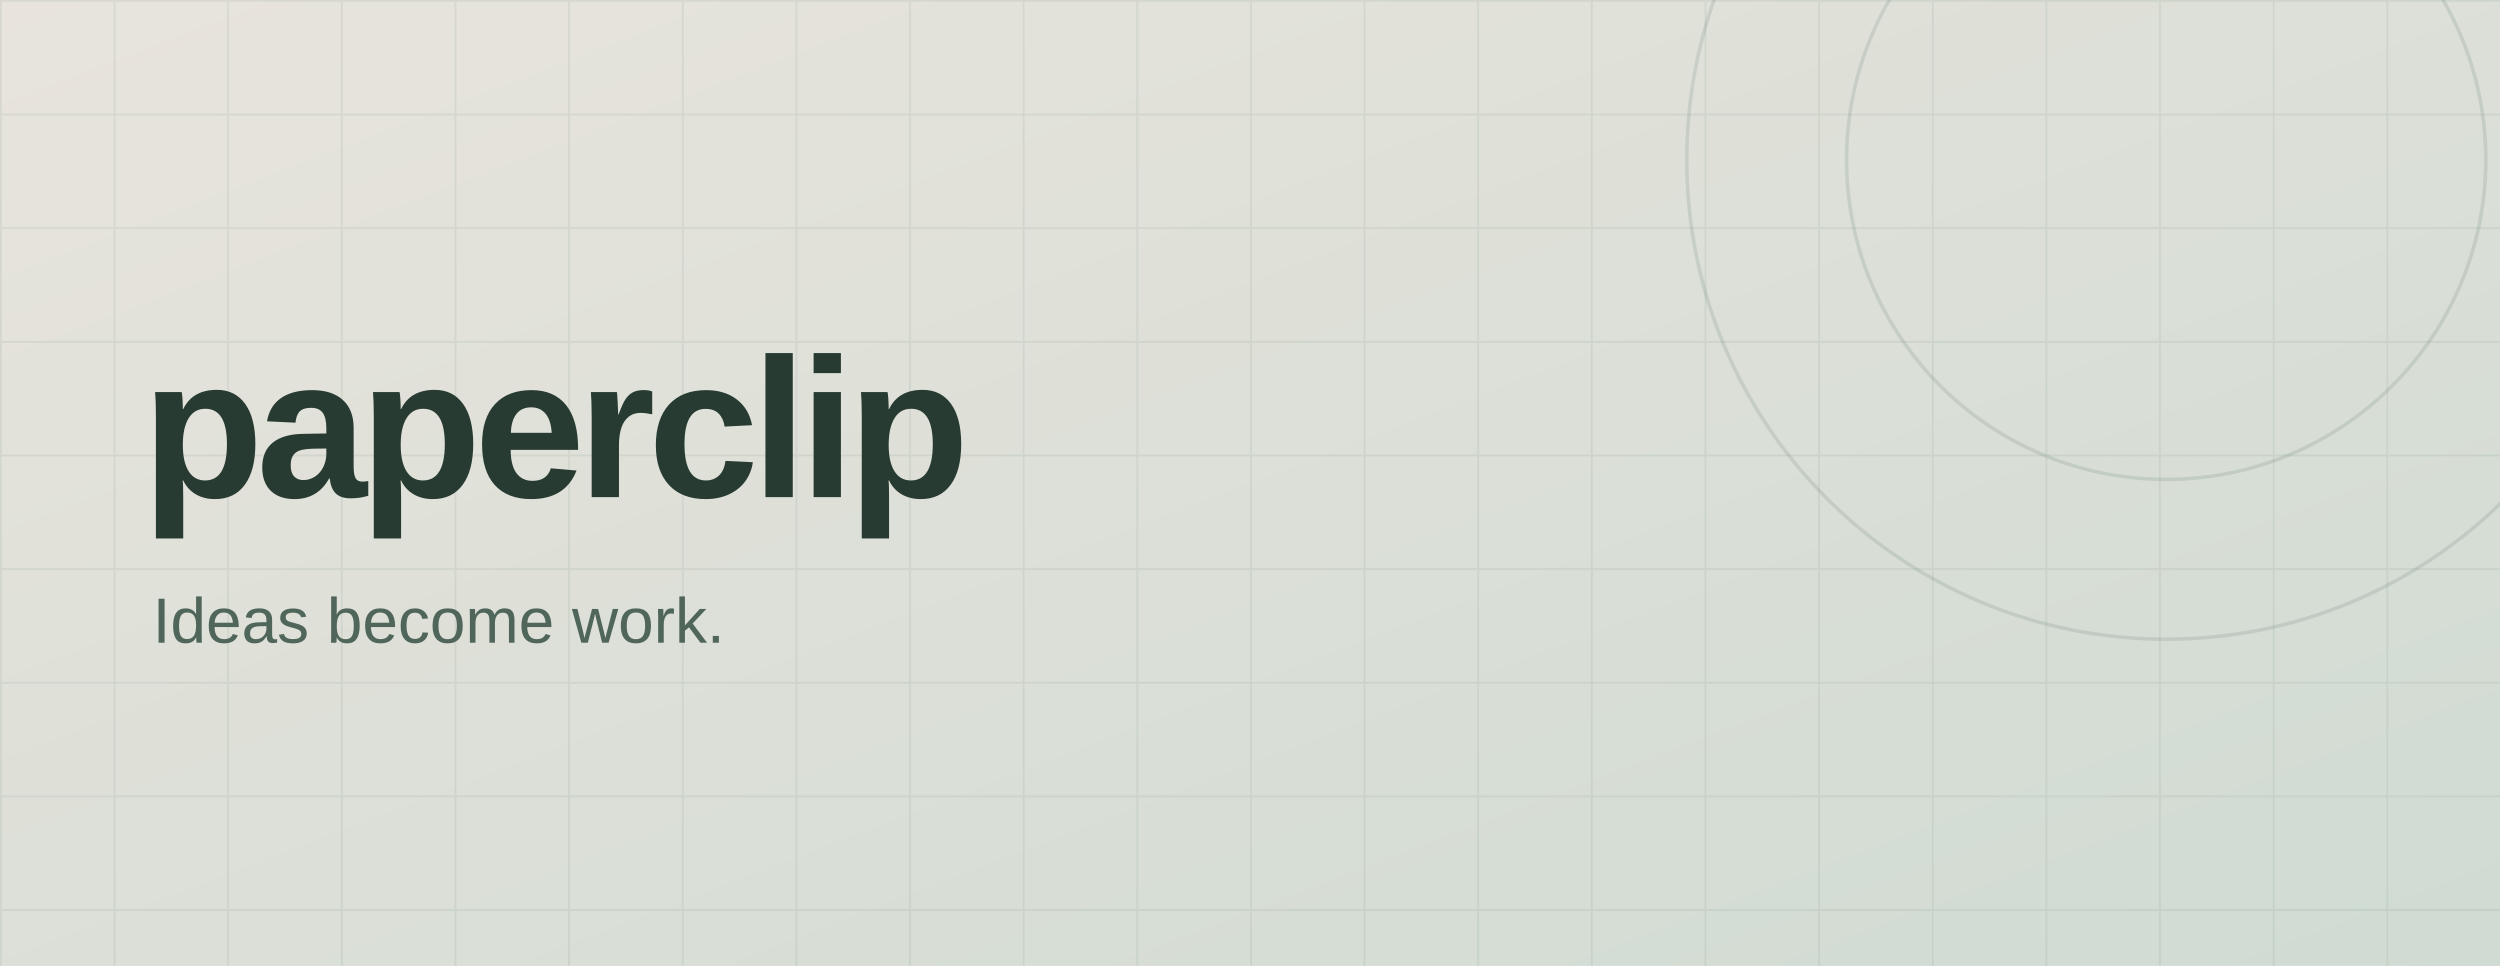
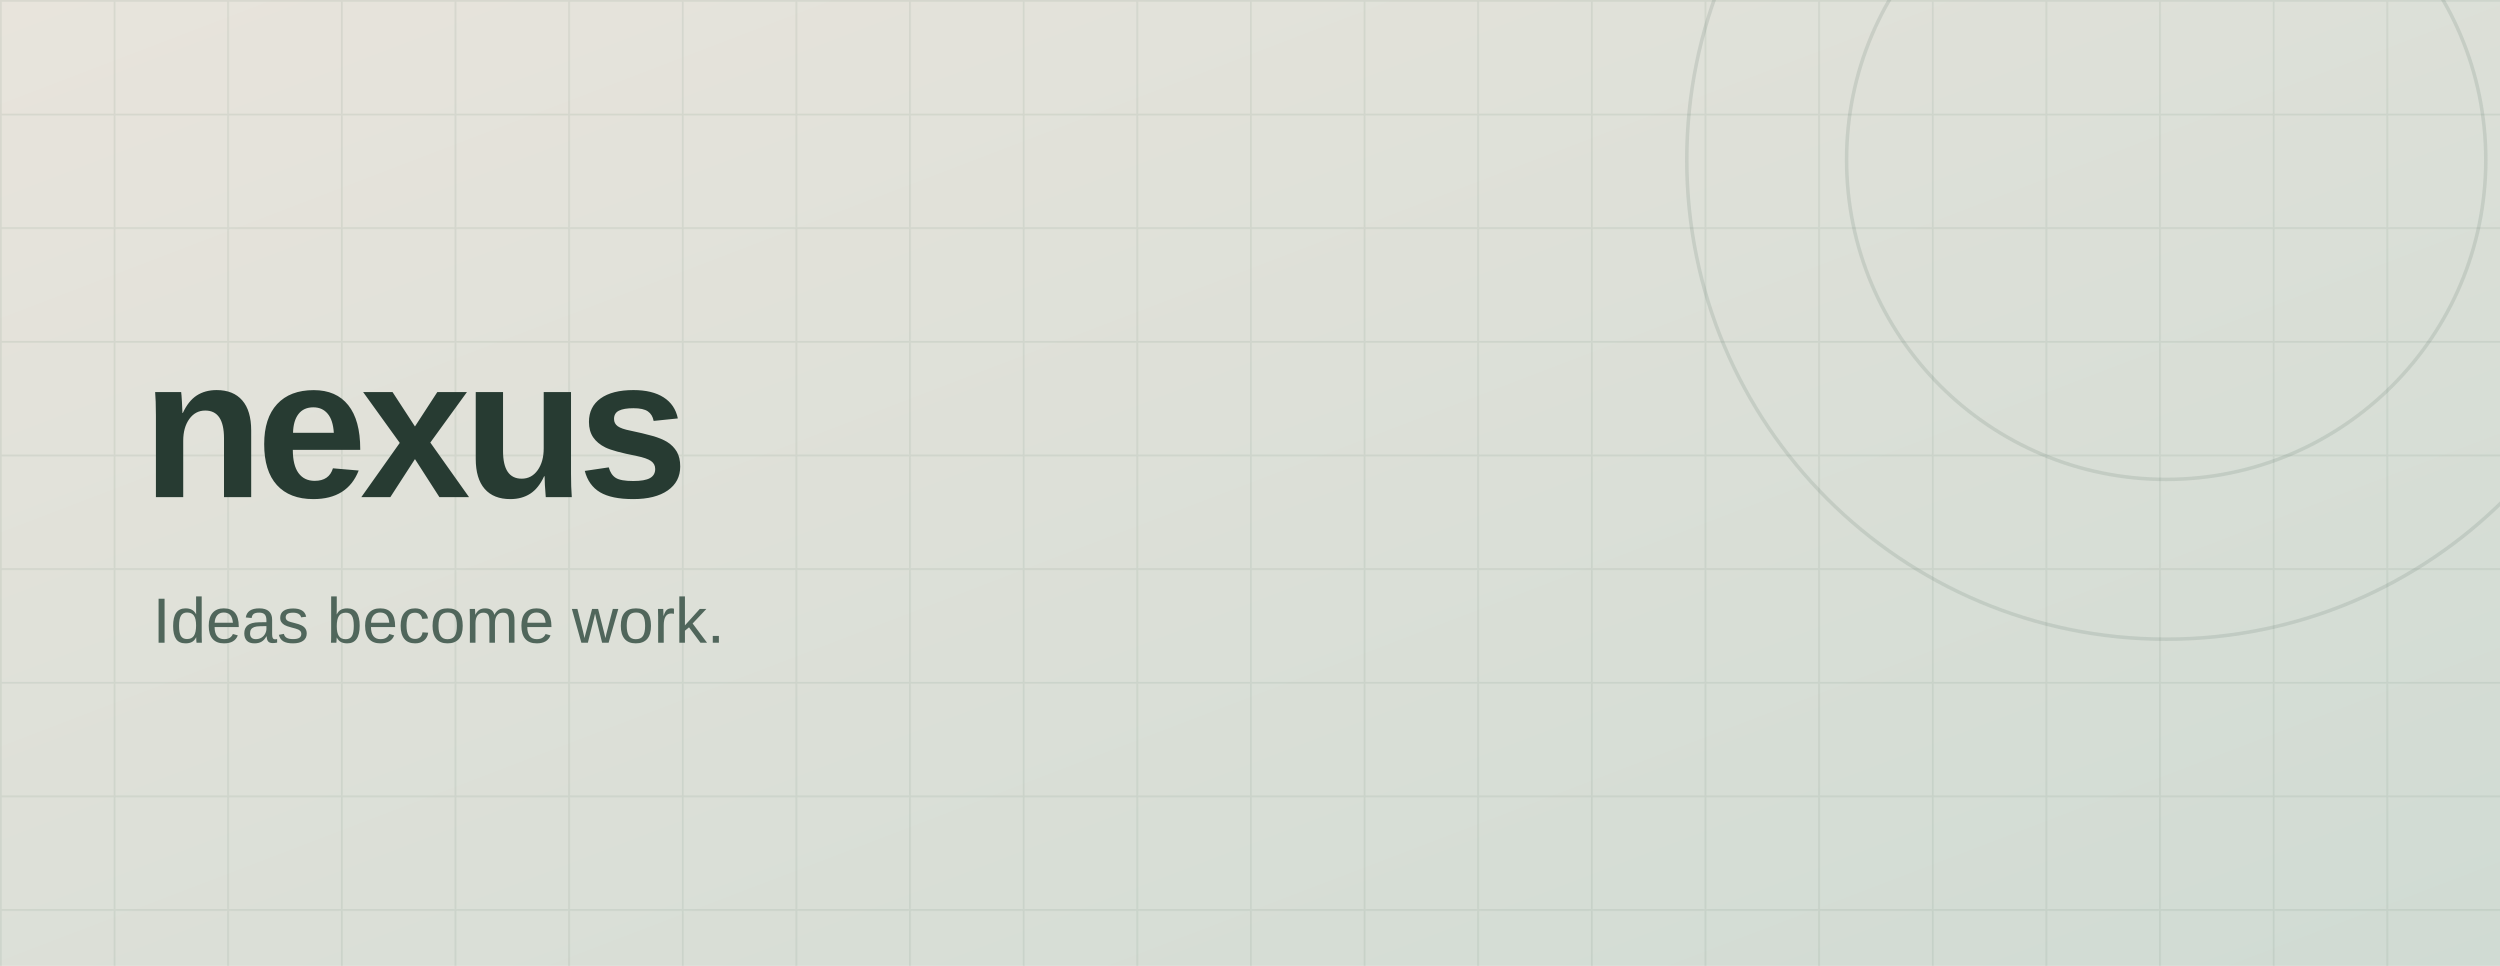
<svg xmlns="http://www.w3.org/2000/svg" width="704" height="272" viewBox="0 0 704 272">
  <defs>
    <linearGradient id="background" x2="1" y2="1">
      <stop stop-color="#e8e4dc" />
      <stop offset="1" stop-color="#d0dbd3" />
    </linearGradient>
    <pattern id="grid" width="32" height="32" patternUnits="userSpaceOnUse">
      <path d="M32 0H0V32" fill="none" stroke="#677d72" stroke-opacity=".12" />
    </pattern>
  </defs>
  <path fill="url(#background)" d="M0 0h704v272H0z" />
  <path fill="url(#grid)" d="M0 0h704v272H0z" />
  <circle cx="610" cy="45" r="135" fill="none" stroke="#677d72" stroke-opacity=".18" />
  <circle cx="610" cy="45" r="90" fill="none" stroke="#677d72" stroke-opacity=".18" />
-   <text x="40" y="140" font-family="Arial,sans-serif" font-size="56" font-weight="700" letter-spacing="-2" fill="#273b32">paperclip</text>
+   <text x="40" y="140" font-family="Arial,sans-serif" font-size="56" font-weight="700" letter-spacing="-2" fill="#273b32">nexus</text>
  <text x="43" y="181" font-family="Arial,sans-serif" font-size="18" fill="#50665b">Ideas become work.</text>
</svg>
